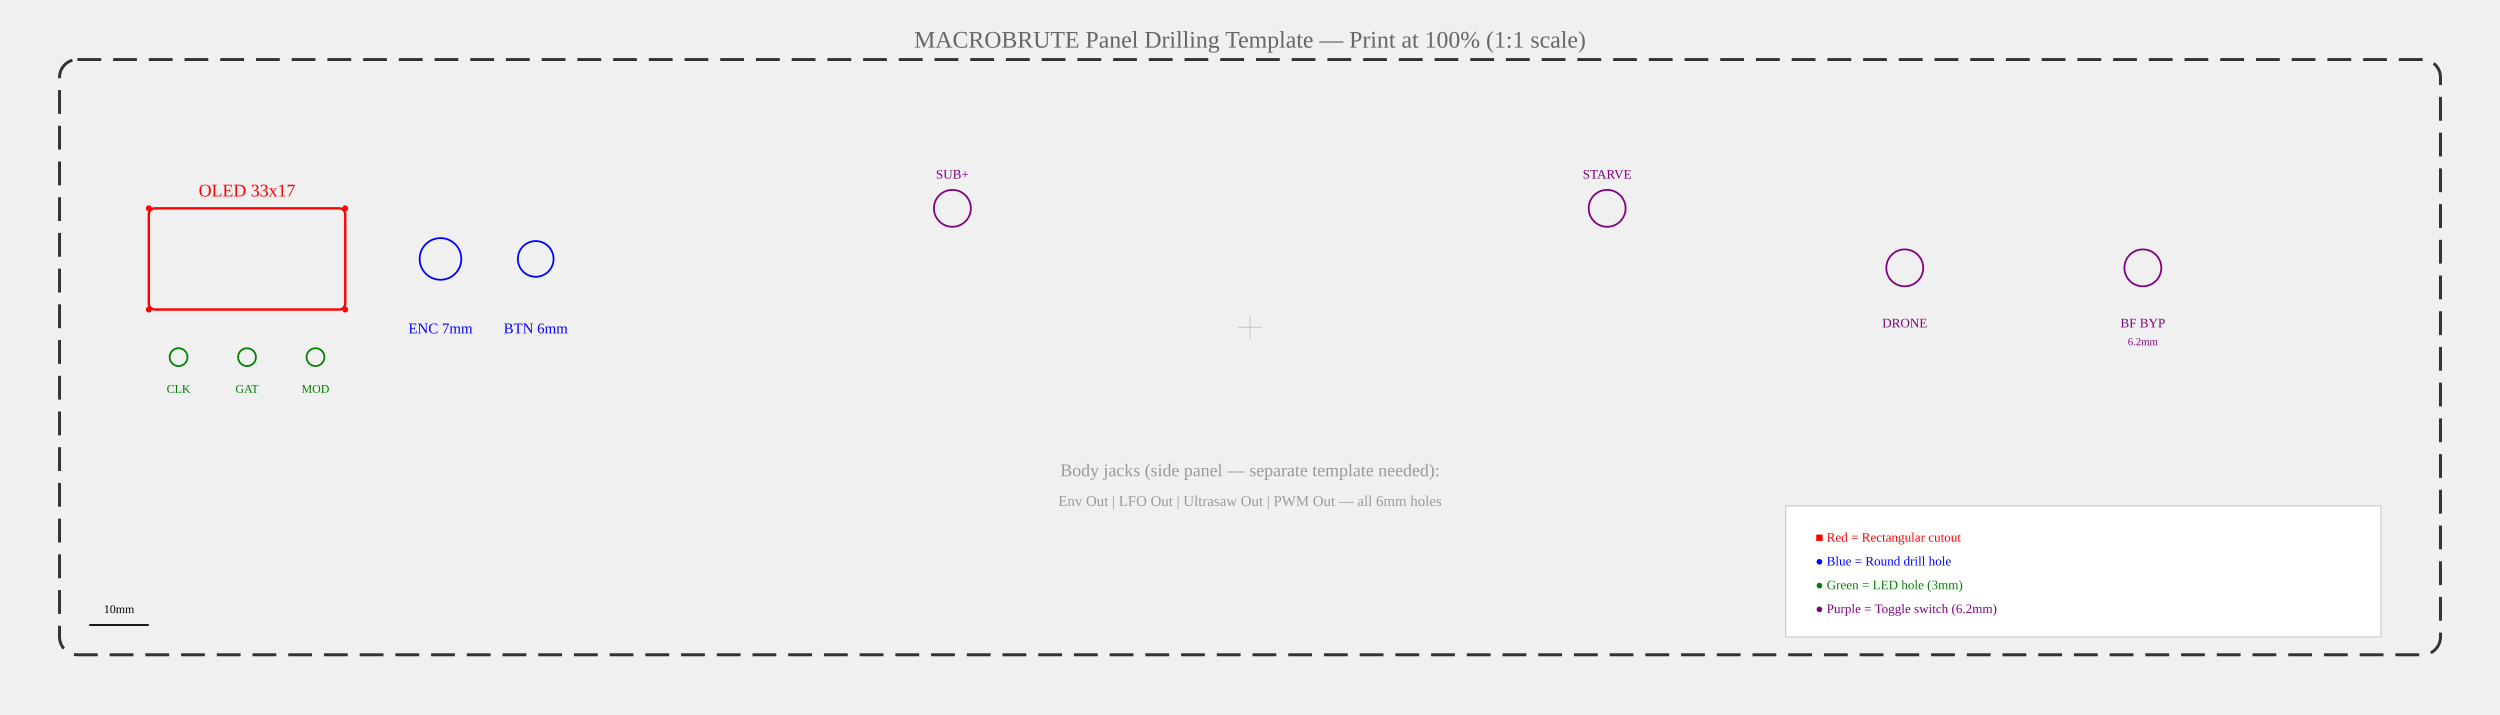
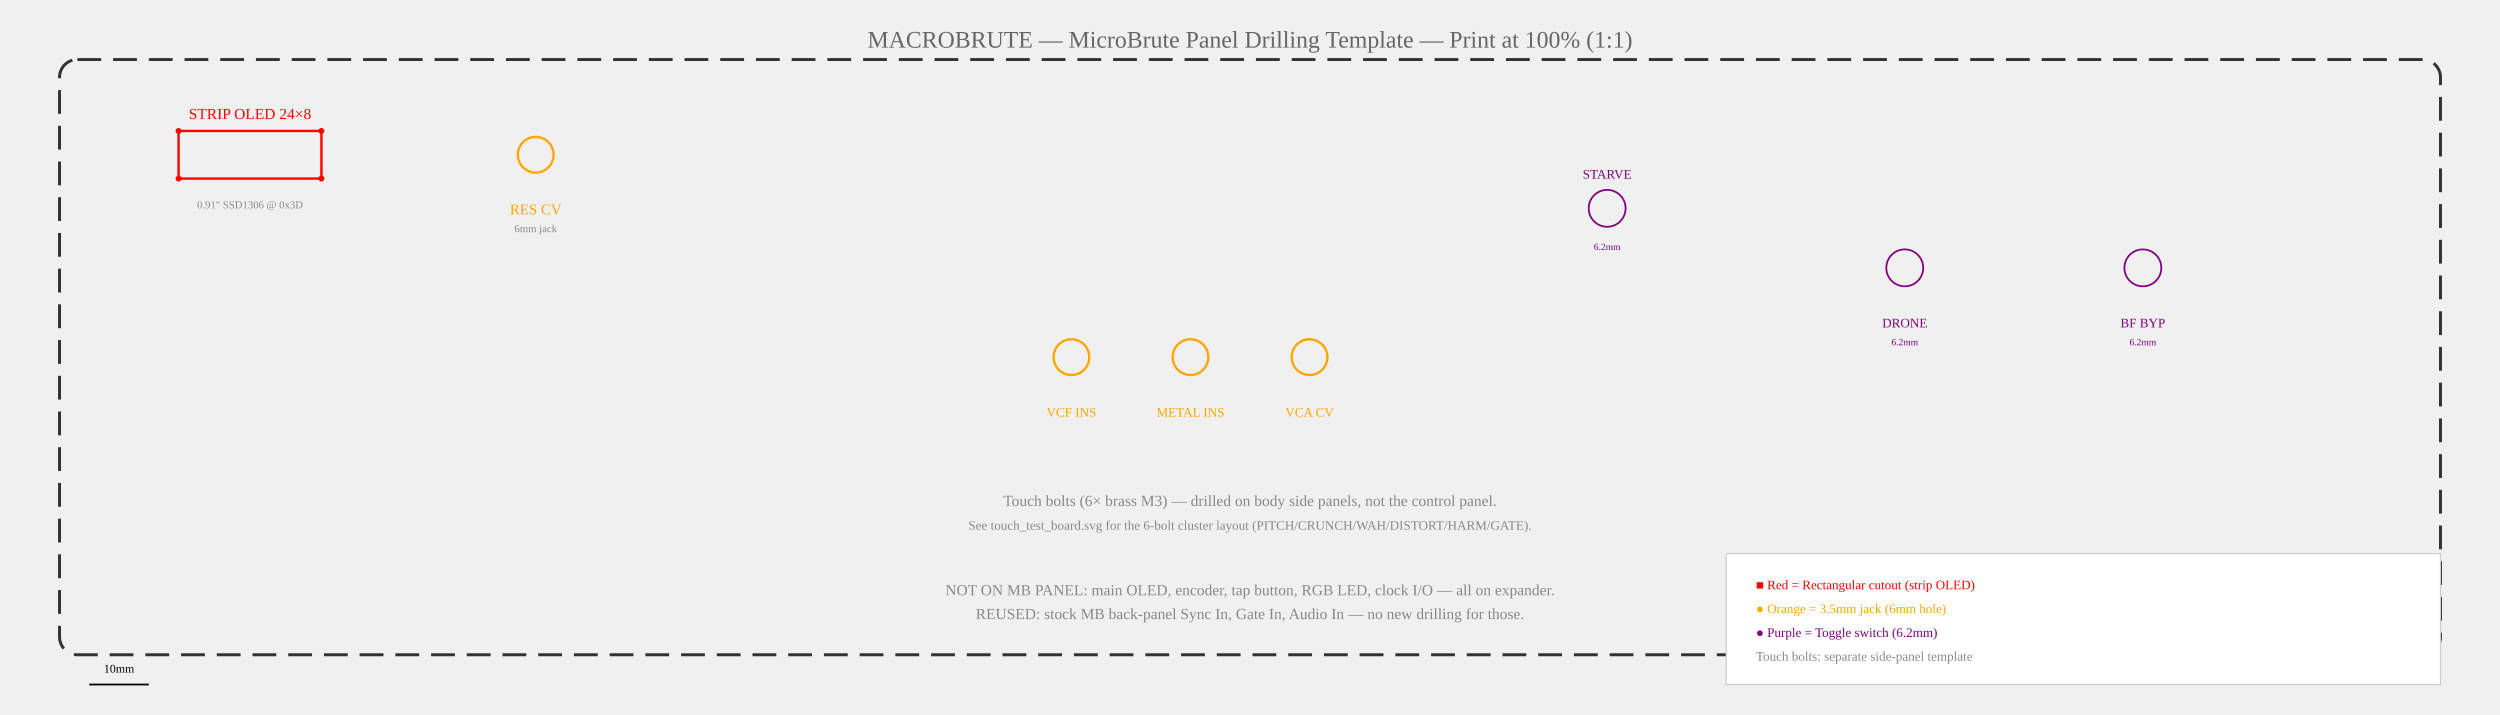
<svg xmlns="http://www.w3.org/2000/svg" viewBox="0 0 420 120" width="420mm" height="120mm">
  <rect x="10" y="10" width="400" height="100" rx="3" fill="none" stroke="#333" stroke-width="0.5" stroke-dasharray="4,2" />
  <text x="210" y="8" text-anchor="middle" font-size="4" fill="#666">
-     MACROBRUTE Panel Drilling Template — Print at 100% (1:1 scale)
+     MACROBRUTE — MicroBrute Panel Drilling Template — Print at 100% (1:1)
  </text>
-   <rect x="25" y="35" width="33" height="17" rx="1" fill="none" stroke="red" stroke-width="0.4" />
-   <text x="41.5" y="33" text-anchor="middle" font-size="3" fill="red">OLED 33x17</text>
-   <circle cx="25" cy="35" r="0.5" fill="red" />
-   <circle cx="58" cy="35" r="0.5" fill="red" />
-   <circle cx="25" cy="52" r="0.5" fill="red" />
-   <circle cx="58" cy="52" r="0.5" fill="red" />
-   <circle cx="74" cy="43.5" r="3.5" fill="none" stroke="blue" stroke-width="0.3" />
-   <text x="74" y="56" text-anchor="middle" font-size="2.5" fill="blue">ENC 7mm</text>
-   <circle cx="90" cy="43.5" r="3" fill="none" stroke="blue" stroke-width="0.3" />
-   <text x="90" y="56" text-anchor="middle" font-size="2.5" fill="blue">BTN 6mm</text>
-   <circle cx="30" cy="60" r="1.5" fill="none" stroke="green" stroke-width="0.3" />
-   <text x="30" y="66" text-anchor="middle" font-size="2" fill="green">CLK</text>
-   <circle cx="41.5" cy="60" r="1.5" fill="none" stroke="green" stroke-width="0.3" />
-   <text x="41.5" y="66" text-anchor="middle" font-size="2" fill="green">GAT</text>
-   <circle cx="53" cy="60" r="1.5" fill="none" stroke="green" stroke-width="0.3" />
-   <text x="53" y="66" text-anchor="middle" font-size="2" fill="green">MOD</text>
+   <rect x="30" y="22" width="24" height="8" rx="0.5" fill="none" stroke="red" stroke-width="0.4" />
+   <text x="42" y="20" text-anchor="middle" font-size="2.6" fill="red">STRIP OLED 24×8</text>
+   <text x="42" y="35" text-anchor="middle" font-size="1.8" fill="#888">0.91" SSD1306 @ 0x3D</text>
+   <circle cx="30" cy="22" r="0.5" fill="red" />
+   <circle cx="54" cy="22" r="0.5" fill="red" />
+   <circle cx="30" cy="30" r="0.5" fill="red" />
+   <circle cx="54" cy="30" r="0.5" fill="red" />
+   <circle cx="90" cy="26" r="3" fill="none" stroke="orange" stroke-width="0.4" />
+   <text x="90" y="36" text-anchor="middle" font-size="2.5" fill="orange">RES CV</text>
+   <text x="90" y="39" text-anchor="middle" font-size="1.8" fill="#888">6mm jack</text>
  <circle cx="360" cy="45" r="3.1" fill="none" stroke="purple" stroke-width="0.3" />
  <text x="360" y="55" text-anchor="middle" font-size="2.2" fill="purple">BF BYP</text>
-   <text x="360" y="58" text-anchor="middle" font-size="1.8" fill="purple">6.2mm</text>
+   <text x="360" y="58" text-anchor="middle" font-size="1.6" fill="purple">6.2mm</text>
  <circle cx="320" cy="45" r="3.1" fill="none" stroke="purple" stroke-width="0.3" />
  <text x="320" y="55" text-anchor="middle" font-size="2.2" fill="purple">DRONE</text>
-   <circle cx="160" cy="35" r="3.1" fill="none" stroke="purple" stroke-width="0.3" />
-   <text x="160" y="30" text-anchor="middle" font-size="2.2" fill="purple">SUB+</text>
+   <text x="320" y="58" text-anchor="middle" font-size="1.6" fill="purple">6.2mm</text>
  <circle cx="270" cy="35" r="3.1" fill="none" stroke="purple" stroke-width="0.3" />
  <text x="270" y="30" text-anchor="middle" font-size="2.2" fill="purple">STARVE</text>
-   <text x="210" y="80" text-anchor="middle" font-size="3" fill="#999">
-     Body jacks (side panel — separate template needed):
+   <text x="270" y="42" text-anchor="middle" font-size="1.6" fill="purple">6.2mm</text>
+   <circle cx="180" cy="60" r="3" fill="none" stroke="orange" stroke-width="0.4" />
+   <text x="180" y="70" text-anchor="middle" font-size="2.2" fill="orange">VCF INS</text>
+   <circle cx="200" cy="60" r="3" fill="none" stroke="orange" stroke-width="0.4" />
+   <text x="200" y="70" text-anchor="middle" font-size="2.2" fill="orange">METAL INS</text>
+   <circle cx="220" cy="60" r="3" fill="none" stroke="orange" stroke-width="0.4" />
+   <text x="220" y="70" text-anchor="middle" font-size="2.2" fill="orange">VCA CV</text>
+   <text x="210" y="85" text-anchor="middle" font-size="2.6" fill="#888">
+     Touch bolts (6× brass M3) — drilled on body side panels, not the control panel.
  </text>
-   <text x="210" y="85" text-anchor="middle" font-size="2.5" fill="#999">
-     Env Out | LFO Out | Ultrasaw Out | PWM Out — all 6mm holes
+   <text x="210" y="89" text-anchor="middle" font-size="2.2" fill="#888">
+     See touch_test_board.svg for the 6-bolt cluster layout (PITCH/CRUNCH/WAH/DISTORT/HARM/GATE).
  </text>
-   <line x1="208" y1="55" x2="212" y2="55" stroke="#ccc" stroke-width="0.2" />
-   <line x1="210" y1="53" x2="210" y2="57" stroke="#ccc" stroke-width="0.2" />
-   <line x1="15" y1="105" x2="25" y2="105" stroke="black" stroke-width="0.3" />
-   <text x="20" y="103" text-anchor="middle" font-size="2" fill="black">10mm</text>
-   <rect x="300" y="85" width="100" height="22" fill="white" stroke="#ccc" stroke-width="0.2" />
-   <text x="305" y="91" font-size="2.2" fill="red">■ Red = Rectangular cutout</text>
-   <text x="305" y="95" font-size="2.2" fill="blue">● Blue = Round drill hole</text>
-   <text x="305" y="99" font-size="2.2" fill="green">● Green = LED hole (3mm)</text>
-   <text x="305" y="103" font-size="2.2" fill="purple">● Purple = Toggle switch (6.2mm)</text>
+   <text x="210" y="100" text-anchor="middle" font-size="2.6" fill="#888">
+     NOT ON MB PANEL: main OLED, encoder, tap button, RGB LED, clock I/O — all on expander.
+   </text>
+   <text x="210" y="104" text-anchor="middle" font-size="2.6" fill="#888">
+     REUSED: stock MB back-panel Sync In, Gate In, Audio In — no new drilling for those.
+   </text>
+   <line x1="15" y1="115" x2="25" y2="115" stroke="black" stroke-width="0.3" />
+   <text x="20" y="113" text-anchor="middle" font-size="2" fill="black">10mm</text>
+   <rect x="290" y="93" width="120" height="22" fill="white" stroke="#ccc" stroke-width="0.2" />
+   <text x="295" y="99" font-size="2.2" fill="red">■ Red = Rectangular cutout (strip OLED)</text>
+   <text x="295" y="103" font-size="2.2" fill="orange">● Orange = 3.5mm jack (6mm hole)</text>
+   <text x="295" y="107" font-size="2.2" fill="purple">● Purple = Toggle switch (6.2mm)</text>
+   <text x="295" y="111" font-size="2.2" fill="#888">Touch bolts: separate side-panel template</text>
</svg>
